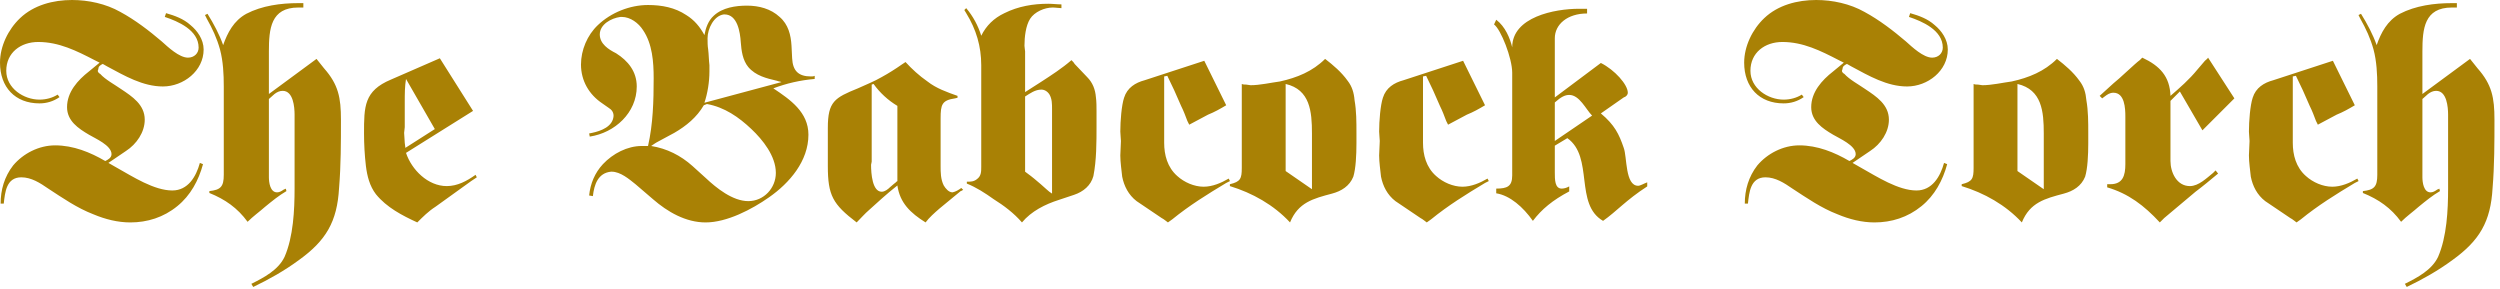
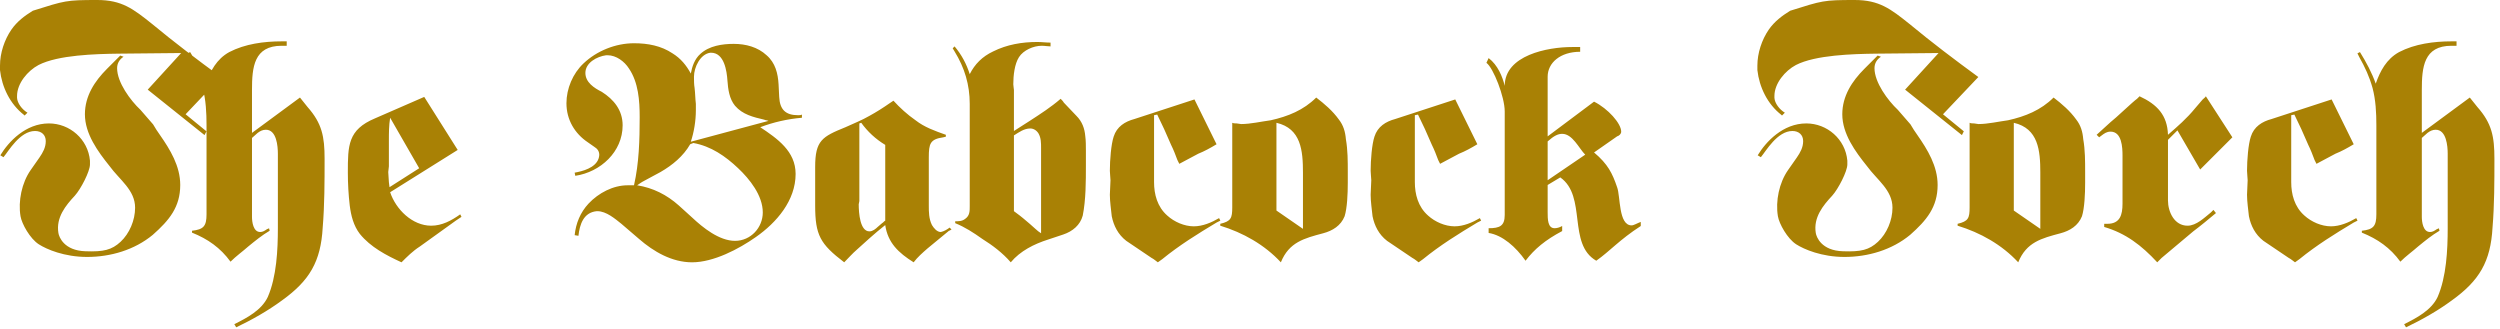
- <svg xmlns="http://www.w3.org/2000/svg" width="399" height="46" viewBox="0 0 399 46" fill="none">
-   <path d="M32.5 7.9C32.5 11.3 29.3 13.8 26 13.8C22.8 13.8 19.9 12.1 17.1 10.6L16.4 10.2C16 10.4 15.7 10.6 15.7 11L15.6 11.3C15.6 11.5 15.8 11.7 16 11.8C16.8 12.7 18.3 13.5 19.3 14.2C21.1 15.4 23.1 16.7 23.1 19.1C23.1 21.1 21.8 23 20.1 24.1L17.3 26L18.7 26.8C21.2 28.2 24.6 30.4 27.5 30.4C30 30.4 31.3 28.2 31.9 26L32.4 26.2C31.7 28.8 30.4 31.2 28.3 32.9C26.1 34.7 23.5 35.5 20.8 35.5C18.8 35.5 16.8 35 14.9 34.2C12.3 33.2 10 31.6 7.7 30.1C6.4 29.2 5 28.3 3.4 28.3C1 28.3 0.8 30.7 0.6 32.5H0.1C0.1 30.3 0.7 28.2 2.1 26.4C3.7 24.5 6.2 23.2 8.8 23.2C11.7 23.2 14.4 24.3 16.8 25.7C17.2 25.5 17.8 25.2 17.8 24.6C17.8 23.2 15.2 22.1 14.2 21.5C12.5 20.5 10.7 19.3 10.7 17.1C10.7 14.7 12.4 12.8 14.2 11.4L15.9 10L15.1 9.6C12.2 8.1 9.4 6.7 6.1 6.7C3.3 6.7 1 8.4 1 11.3C1 14.1 3.8 15.9 6.3 15.9C7.4 15.9 8.4 15.6 9.2 15.1L9.5 15.5C8.5 16.2 7.4 16.5 6.3 16.5C2.4 16.5 0 13.9 0 10C0 7.4 1.3 4.7 3.2 2.9C5.4 0.8 8.5 9.60827e-05 11.5 9.60827e-05C14.1 9.60827e-05 16.9 0.6 19.2 1.9C21.6 3.2 23.8 4.9 25.8 6.6C26.8 7.5 28.6 9.2 30 9.2C31 9.2 31.7 8.5 31.7 7.6C31.7 4.8 28.4 3.4 26.3 2.7L26.5 2.1C27.9 2.5 29.3 3 30.4 4C31.5 4.9 32.5 6.3 32.5 7.9ZM54.415 19.1C54.415 22.7 54.415 26.4 54.115 30C53.815 35.4 52.015 38.4 47.715 41.5C45.415 43.2 42.915 44.6 40.415 45.8L40.115 45.3C42.115 44.3 44.415 43.1 45.415 41C46.815 37.8 47.015 33.5 47.015 30.1V18.3C47.015 17.1 46.815 14.5 45.115 14.5C44.615 14.5 44.215 14.7 43.815 15L42.915 15.8V28.3C42.915 29.1 43.115 30.7 44.215 30.7C44.615 30.7 44.915 30.5 45.215 30.3C45.315 30.2 45.515 30.2 45.615 30.1L45.715 30.5C44.515 31.2 43.415 32.1 42.315 33C41.415 33.8 40.415 34.5 39.515 35.4C37.915 33.2 35.915 31.8 33.415 30.8V30.5C35.215 30.3 35.715 29.8 35.715 27.9V13.8C35.715 11.8 35.615 9.8 35.115 7.9C34.615 6.1 33.915 4.6 33.015 3L32.715 2.4L33.115 2.2C34.115 3.8 35.015 5.5 35.615 7.2C36.315 5.2 37.315 3.3 39.315 2.2C41.815 0.9 44.815 0.5 47.615 0.5H48.415V1.2H47.615C43.215 1.2 42.915 4.6 42.915 8.2V15L50.515 9.4L51.715 10.9C54.015 13.5 54.415 15.6 54.415 19.1ZM76.099 28.3L75.199 28.9L69.499 33C68.399 33.7 67.499 34.6 66.599 35.5C64.199 34.4 61.699 33.1 59.999 31C58.999 29.7 58.599 28.1 58.399 26.5C58.199 24.8 58.099 23 58.099 21.3C58.099 17 58.099 14.5 62.399 12.7L70.199 9.3L75.499 17.7L64.799 24.4C65.699 27.1 68.299 29.7 71.299 29.7C72.999 29.7 74.499 28.9 75.899 27.9L76.099 28.3ZM69.399 20.6L64.799 12.6C64.599 13.8 64.599 15 64.599 16.3V20.3C64.599 20.5 64.499 21 64.499 21.2C64.499 21.7 64.599 22.3 64.599 22.8L64.699 23.6L69.399 20.6ZM130.025 12.6C127.725 12.8 125.525 13.3 123.425 14.1C126.125 15.9 129.025 17.9 129.025 21.5C129.025 25.7 126.025 29.2 122.725 31.5C120.025 33.4 116.025 35.5 112.625 35.5C109.425 35.5 106.525 33.8 104.225 31.8L101.425 29.4C100.425 28.6 99.025 27.4 97.625 27.4H97.525C95.425 27.6 94.825 29.5 94.625 31.3L94.025 31.2C94.225 29.3 94.925 27.6 96.225 26.2C97.825 24.5 100.125 23.3 102.425 23.3H103.425C104.225 19.8 104.325 16.1 104.325 12.5C104.325 9.9 104.125 7 102.625 4.8C101.925 3.7 100.625 2.7 99.225 2.7H99.025C97.525 2.9 95.725 3.9 95.725 5.5C95.725 7 97.125 7.9 98.325 8.5C100.225 9.7 101.625 11.4 101.625 13.8C101.625 18 98.125 21.2 94.125 21.8L94.025 21.3L94.525 21.2C95.925 20.9 97.825 20.2 97.925 18.5C97.925 17.9 97.625 17.5 97.125 17.2L96.125 16.5C94.025 15.1 92.725 12.9 92.725 10.3C92.725 8 93.725 5.6 95.425 4C97.525 2 100.525 0.8 103.425 0.8C105.625 0.8 107.725 1.2 109.525 2.4C110.825 3.2 111.725 4.3 112.425 5.6C112.625 4.5 113.025 3.3 113.925 2.5C115.325 1.2 117.425 0.9 119.225 0.9C121.125 0.9 123.025 1.4 124.425 2.7C125.825 3.9 126.225 5.6 126.325 7.3L126.425 9.3C126.525 11.3 127.425 12.2 129.425 12.2C129.625 12.2 129.825 12.2 130.025 12.1V12.6ZM124.725 13.1C124.525 13 124.225 13 124.025 12.9C122.325 12.5 120.625 12.1 119.425 10.7C118.525 9.6 118.325 8.1 118.225 6.7C118.125 5.2 117.725 2.3 115.625 2.3H115.525C113.925 2.5 112.925 4.6 112.925 6.1C112.925 6.7 112.925 7.3 113.025 7.9C113.125 8.7 113.125 9.6 113.225 10.4V11.4C113.225 13.1 112.925 14.9 112.425 16.4L124.725 13.1ZM123.825 27.6C123.825 24.9 121.725 22.3 119.925 20.6C117.925 18.7 115.625 17.1 112.825 16.6L112.325 16.8C111.225 18.7 109.525 20.1 107.625 21.2L105.025 22.6C104.625 22.8 104.225 23.1 103.925 23.3C106.425 23.7 108.625 24.8 110.525 26.5L112.625 28.4C114.325 30 116.925 32.1 119.425 32.1C121.925 32.1 123.825 30 123.825 27.6ZM153.722 30.3C153.522 30.4 153.422 30.5 153.322 30.5L149.922 33.3C149.122 34 148.322 34.7 147.722 35.5C145.322 34 143.622 32.4 143.222 29.6C142.322 30.3 141.522 31 140.722 31.7L138.722 33.5C138.022 34.1 137.422 34.8 136.722 35.5C132.922 32.6 132.122 31.2 132.122 26.5V20.4C132.122 16.2 133.222 15.6 136.922 14.1C138.222 13.5 139.522 13 140.722 12.3C141.822 11.7 142.922 11 143.922 10.3L144.522 9.9C145.522 11 146.722 12.1 148.022 13C149.422 14.1 151.122 14.7 152.822 15.3V15.6L152.422 15.7C150.322 16 150.122 16.7 150.122 18.9V26.5C150.122 27.5 150.122 28.6 150.622 29.6C150.922 30.1 151.422 30.7 152.022 30.7C152.522 30.6 153.022 30.3 153.422 30L153.722 30.3ZM143.222 28.9V16.9C141.722 16 140.422 14.8 139.422 13.4L139.122 13.5V25.8C139.122 25.9 139.022 26.2 139.022 26.3C139.022 27.7 139.222 30.6 140.722 30.6C141.222 30.6 141.722 30.2 142.022 29.9L142.722 29.3C142.922 29.2 143.022 29 143.222 28.9ZM175.006 20.1C175.006 22.7 175.006 25.6 174.506 28.1C174.106 29.6 172.906 30.6 171.406 31.1L169.006 31.9C166.806 32.6 164.606 33.7 163.106 35.5C161.806 34 160.206 32.8 158.606 31.8C157.206 30.8 155.806 29.9 154.306 29.3V29C154.906 29 155.406 29 155.906 28.6C156.606 28.1 156.606 27.4 156.606 26.6V10.4C156.606 7.4 155.806 4.7 154.206 2.1L153.906 1.6L154.206 1.3C155.306 2.6 156.106 4.1 156.606 5.7C157.406 4.1 158.606 2.9 160.306 2.1C162.506 1 164.906 0.6 167.306 0.6C168.006 0.6 168.706 0.7 169.406 0.7V1.3C169.006 1.3 168.506 1.2 168.006 1.2C166.706 1.2 165.106 1.9 164.406 3C163.706 4.1 163.506 5.9 163.506 7.3C163.506 7.6 163.606 8 163.606 8.2V14.7L166.106 13.1C167.806 12 169.506 10.9 171.006 9.6C171.206 9.8 171.406 10 171.506 10.2L173.506 12.3C174.406 13.2 174.806 14.3 174.906 15.5C175.006 16.2 175.006 17.1 175.006 17.8V20.1ZM167.906 30.9V17.4C167.906 16.6 167.906 15.8 167.506 15.1C167.206 14.6 166.706 14.3 166.206 14.3C165.206 14.3 164.406 14.9 163.606 15.4V27.4L164.006 27.7C164.706 28.2 165.406 28.8 166.106 29.4L167.006 30.2C167.306 30.5 167.606 30.7 167.906 30.9ZM196.302 28.9L195.702 29.2C192.702 31 189.802 32.8 187.102 35L186.402 35.5C186.102 35.3 185.802 35 185.402 34.8L181.402 32.1C180.102 31.1 179.402 29.7 179.102 28.2C179.002 27.2 178.802 25.9 178.802 24.8C178.802 24.1 178.902 23.2 178.902 22.5C178.902 22.1 178.802 21.5 178.802 21C178.802 19.3 179.002 16.8 179.402 15.6C179.902 14 181.202 13.2 182.702 12.8L192.202 9.7L195.702 16.8C194.702 17.4 193.802 17.9 192.802 18.3C191.802 18.8 190.802 19.4 189.802 19.9L189.502 19.3C189.202 18.5 188.902 17.7 188.502 16.9L187.402 14.4L186.302 12.1L185.802 12.2V22.8C185.802 24.7 186.302 26.7 187.902 28.1C189.002 29.1 190.602 29.8 192.102 29.8C193.502 29.8 194.902 29.2 196.102 28.5L196.302 28.9ZM216.489 22.9C216.489 24.7 216.389 26.9 215.989 28.2C215.389 29.7 214.089 30.5 212.589 30.9C209.589 31.7 207.189 32.3 205.889 35.5C203.289 32.7 199.889 30.8 196.289 29.7V29.4C197.989 29 198.189 28.5 198.189 26.8V13.4C198.389 13.5 198.689 13.5 198.889 13.5C199.089 13.5 199.389 13.6 199.589 13.6C201.089 13.6 202.789 13.2 204.289 13C206.989 12.4 209.489 11.4 211.489 9.4C212.789 10.4 214.089 11.5 215.089 12.9C215.789 13.8 216.089 14.8 216.189 16C216.489 17.7 216.489 19.5 216.489 21.2V22.9ZM209.389 30.2V21.3C209.389 17.8 209.089 14.3 205.189 13.4V27.3L209.389 30.2ZM237.611 28.9L237.011 29.2C234.011 31 231.111 32.8 228.411 35L227.711 35.5C227.411 35.3 227.111 35 226.711 34.8L222.711 32.1C221.411 31.1 220.711 29.7 220.411 28.2C220.311 27.2 220.111 25.9 220.111 24.8C220.111 24.1 220.211 23.2 220.211 22.5C220.211 22.1 220.111 21.5 220.111 21C220.111 19.3 220.311 16.8 220.711 15.6C221.211 14 222.511 13.2 224.011 12.8L233.511 9.7L237.011 16.8C236.011 17.4 235.111 17.9 234.111 18.3C233.111 18.8 232.111 19.4 231.111 19.9L230.811 19.3C230.511 18.5 230.211 17.7 229.811 16.9L228.711 14.4L227.611 12.1L227.111 12.2V22.8C227.111 24.7 227.611 26.7 229.211 28.1C230.311 29.1 231.911 29.8 233.411 29.8C234.811 29.8 236.211 29.2 237.411 28.5L237.611 28.9ZM262.898 29.75C259.498 31.95 258.048 33.7 255.848 35.25C251.248 32.6 254.398 25.05 250.148 22.05L248.148 23.25V27.55C248.148 28.65 248.148 30.1 249.248 30.1C249.598 30.1 249.998 30 250.448 29.75V30.55C247.798 31.95 246.048 33.4 244.648 35.25C243.098 33.05 240.998 31.2 238.798 30.85V30.1C240.548 30.1 241.348 29.75 241.348 28V11.6C241.348 9.3 239.548 4.7 238.448 3.9L238.798 3.15C240.248 4.25 240.998 6.1 241.348 7.55C241.348 2.7 248.148 1.4 251.998 1.4H253.298V2.15C250.148 2.15 248.148 3.9 248.148 6.1V15.55L255.498 10.05C257.698 11.15 259.798 13.5 259.798 14.8C259.798 15.15 259.498 15.45 259.148 15.55L255.498 18.1C257.698 19.95 258.398 21.4 259.148 23.6C259.698 25.05 259.348 29.65 261.448 29.65C261.798 29.65 262.348 29.3 262.898 29.1V29.75ZM254.098 18.45C253.098 17.45 252.098 15.15 250.448 15.15C249.798 15.15 249.148 15.45 248.148 16.35V22.5L254.098 18.45ZM310.869 7.9C310.869 11.3 307.669 13.8 304.369 13.8C301.169 13.8 298.269 12.1 295.469 10.6L294.769 10.2C294.369 10.4 294.069 10.6 294.069 11L293.969 11.3C293.969 11.5 294.169 11.7 294.369 11.8C295.169 12.7 296.669 13.5 297.669 14.2C299.469 15.4 301.469 16.7 301.469 19.1C301.469 21.1 300.169 23 298.469 24.1L295.669 26L297.069 26.8C299.569 28.2 302.969 30.4 305.869 30.4C308.369 30.4 309.669 28.2 310.269 26L310.769 26.2C310.069 28.8 308.769 31.2 306.669 32.9C304.469 34.7 301.869 35.5 299.169 35.5C297.169 35.5 295.169 35 293.269 34.2C290.669 33.2 288.369 31.6 286.069 30.1C284.769 29.2 283.369 28.3 281.769 28.3C279.369 28.3 279.169 30.7 278.969 32.5H278.469C278.469 30.3 279.069 28.2 280.469 26.4C282.069 24.5 284.569 23.2 287.169 23.2C290.069 23.2 292.769 24.3 295.169 25.7C295.569 25.5 296.169 25.2 296.169 24.6C296.169 23.2 293.569 22.1 292.569 21.5C290.869 20.5 289.069 19.3 289.069 17.1C289.069 14.7 290.769 12.8 292.569 11.4L294.269 10L293.469 9.6C290.569 8.1 287.769 6.7 284.469 6.7C281.669 6.7 279.369 8.4 279.369 11.3C279.369 14.1 282.169 15.9 284.669 15.9C285.769 15.9 286.769 15.6 287.569 15.1L287.869 15.5C286.869 16.2 285.769 16.5 284.669 16.5C280.769 16.5 278.369 13.9 278.369 10C278.369 7.4 279.669 4.7 281.569 2.9C283.769 0.8 286.869 9.60827e-05 289.869 9.60827e-05C292.469 9.60827e-05 295.269 0.6 297.569 1.9C299.969 3.2 302.169 4.9 304.169 6.6C305.169 7.5 306.969 9.2 308.369 9.2C309.369 9.2 310.069 8.5 310.069 7.6C310.069 4.8 306.769 3.4 304.669 2.7L304.869 2.1C306.269 2.5 307.669 3 308.769 4C309.869 4.9 310.869 6.3 310.869 7.9ZM333.286 22.9C333.286 24.7 333.186 26.9 332.786 28.2C332.186 29.7 330.886 30.5 329.386 30.9C326.386 31.7 323.986 32.3 322.686 35.5C320.086 32.7 316.686 30.8 313.086 29.7V29.4C314.786 29 314.986 28.5 314.986 26.8V13.4C315.186 13.5 315.486 13.5 315.686 13.5C315.886 13.5 316.186 13.6 316.386 13.6C317.886 13.6 319.586 13.2 321.086 13C323.786 12.4 326.286 11.4 328.286 9.4C329.586 10.4 330.886 11.5 331.886 12.9C332.586 13.8 332.886 14.8 332.986 16C333.286 17.7 333.286 19.5 333.286 21.2V22.9ZM326.186 30.2V21.3C326.186 17.8 325.886 14.3 321.986 13.4V27.3L326.186 30.2ZM356.607 15.7L351.507 20.8L347.907 14.6L346.407 16.1V25.7C346.407 27.5 347.407 29.7 349.507 29.7C350.907 29.7 352.207 28.4 353.207 27.6L353.607 27.2L354.007 27.7C352.807 28.7 351.607 29.7 350.407 30.6L345.407 34.8L344.707 35.5C342.207 32.8 339.707 30.9 336.307 29.9V29.4H336.807C338.807 29.4 339.207 28 339.207 26.2V18.6C339.207 17.3 339.107 14.8 337.307 14.8C336.707 14.8 336.307 15.1 335.907 15.4C335.807 15.5 335.607 15.6 335.507 15.7L335.107 15.3L337.307 13.3C338.107 12.7 340.907 10 341.507 9.6L341.907 9.2C344.707 10.5 346.307 12.2 346.407 15.3C347.907 14 349.407 12.7 350.707 11.1L351.907 9.7C352.107 9.5 352.307 9.4 352.407 9.2L356.607 15.7ZM376.429 28.9L375.829 29.2C372.829 31 369.929 32.8 367.229 35L366.529 35.5C366.229 35.3 365.929 35 365.529 34.8L361.529 32.1C360.229 31.1 359.529 29.7 359.229 28.2C359.129 27.2 358.929 25.9 358.929 24.8C358.929 24.1 359.029 23.2 359.029 22.5C359.029 22.1 358.929 21.5 358.929 21C358.929 19.3 359.129 16.8 359.529 15.6C360.029 14 361.329 13.2 362.829 12.8L372.329 9.7L375.829 16.8C374.829 17.4 373.929 17.9 372.929 18.3C371.929 18.8 370.929 19.4 369.929 19.9L369.629 19.3C369.329 18.5 369.029 17.7 368.629 16.9L367.529 14.4L366.429 12.1L365.929 12.2V22.8C365.929 24.7 366.429 26.7 368.029 28.1C369.129 29.1 370.729 29.8 372.229 29.8C373.629 29.8 375.029 29.2 376.229 28.5L376.429 28.9ZM398.116 19.1C398.116 22.7 398.116 26.4 397.816 30C397.516 35.4 395.716 38.4 391.416 41.5C389.116 43.2 386.616 44.6 384.116 45.8L383.816 45.3C385.816 44.3 388.116 43.1 389.116 41C390.516 37.8 390.716 33.5 390.716 30.1V18.3C390.716 17.1 390.516 14.5 388.816 14.5C388.316 14.5 387.916 14.7 387.516 15L386.616 15.8V28.3C386.616 29.1 386.816 30.7 387.916 30.7C388.316 30.7 388.616 30.5 388.916 30.3C389.016 30.2 389.216 30.2 389.316 30.1L389.416 30.5C388.216 31.2 387.116 32.1 386.016 33C385.116 33.8 384.116 34.5 383.216 35.4C381.616 33.2 379.616 31.8 377.116 30.8V30.5C378.916 30.3 379.416 29.8 379.416 27.9V13.8C379.416 11.8 379.316 9.8 378.816 7.9C378.316 6.1 377.616 4.6 376.716 3L376.416 2.4L376.816 2.2C377.816 3.8 378.716 5.5 379.316 7.2C380.016 5.2 381.016 3.3 383.016 2.2C385.516 0.9 388.516 0.5 391.316 0.5H392.116V1.2H391.316C386.916 1.2 386.616 4.6 386.616 8.2V15L394.216 9.4L395.416 10.9C397.716 13.5 398.116 15.6 398.116 19.1Z" fill="#A98105" />
+ <svg xmlns="http://www.w3.org/2000/svg" width="396" height="52" viewBox="0 0 396 52" fill="none">
+   <path d="M4.35 17.85L3.9 18.3L3.8 18.2C1.6 16.5 0.3 13.8 1.19209e-07 11.1V10.4C1.19209e-07 8.4 0.7 6.3 1.8 4.7C2.7 3.4 3.9 2.5 5.2 1.7C10.3 0.1 10.45 3.57628e-07 15.4 3.57628e-07C19.3 3.57628e-07 21.1 1.4 24.1 3.8C27.6 6.7 31.3 9.5 35 12.2L29.4 18.1L32.7 20.8L32.4 21.4L23.4 14.2L28.7 8.4L18.7 8.5C15.15 8.55 9.2 8.7 6.1 10.3C4.4 11.2 2.7 13.2 2.7 15.2V15.5C2.75 16.35 3.5 17.35 4.35 17.85ZM22.25 17.4L24.25 19.7C24.6 20.3 24.95 20.85 25.35 21.4C26.95 23.7 28.55 26.3 28.55 29.3C28.55 32.8 26.8 34.9 24.2 37.2C21.3 39.6 17.5 40.7 13.8 40.7C10.2 40.7 7.4 39.5 6.15 38.7C4.75 37.8 3.45 35.45 3.25 34.25C2.85 31.85 3.45 28.95 4.85 26.95L6.25 24.95C6.8 24.15 7.25 23.35 7.25 22.35C7.25 21.35 6.55 20.75 5.55 20.75C3.15 20.75 1.35 23.95 0.55 24.9L0.05 24.6C1.35 22.45 4.05 19.55 7.75 19.55C11.05 19.55 13.95 22.05 14.25 25.45V26.05C14.25 27.15 12.8 29.95 11.85 31C10.4 32.55 8.85 34.45 9.25 36.9C9.35 37.55 10.15 39.7 13.55 39.8C16.4 39.9 17.7 39.6 19.1 38.3C20.5 37 21.4 34.9 21.4 32.9C21.4 30.1 18.95 28.5 17.35 26.3C15.5 24 13.45 21.2 13.45 18.1C13.45 15.2 15 12.85 16.95 10.9L19.05 8.8L19.6 9H19.55C18.95 9.4 18.55 10 18.55 10.8C18.55 13.05 20.65 15.9 22.25 17.4ZM51.415 25.15C51.415 28.75 51.415 32.45 51.115 36.05C50.815 41.45 49.015 44.45 44.715 47.55C42.415 49.25 39.915 50.65 37.415 51.85L37.115 51.35C39.115 50.35 41.415 49.15 42.415 47.05C43.815 43.85 44.015 39.55 44.015 36.15V24.35C44.015 23.15 43.815 20.55 42.115 20.55C41.615 20.55 41.215 20.75 40.815 21.05L39.915 21.85V34.35C39.915 35.15 40.115 36.75 41.215 36.75C41.615 36.75 41.915 36.55 42.215 36.35C42.315 36.25 42.515 36.25 42.615 36.15L42.715 36.55C41.515 37.25 40.415 38.15 39.315 39.05C38.415 39.85 37.415 40.55 36.515 41.45C34.915 39.25 32.915 37.85 30.415 36.85V36.55C32.215 36.35 32.715 35.85 32.715 33.95V19.85C32.715 17.85 32.615 15.85 32.115 13.95C31.615 12.15 30.915 10.65 30.015 9.05L29.715 8.45L30.115 8.25C31.115 9.85 32.015 11.55 32.615 13.25C33.315 11.25 34.315 9.35 36.315 8.25C38.815 6.95 41.815 6.55 44.615 6.55H45.415V7.25H44.615C40.215 7.25 39.915 10.65 39.915 14.25V21.05L47.515 15.45L48.715 16.95C51.015 19.55 51.415 21.65 51.415 25.15ZM73.099 34.35L72.199 34.95L66.499 39.05C65.399 39.75 64.499 40.65 63.599 41.55C61.199 40.45 58.699 39.15 56.999 37.05C55.999 35.75 55.599 34.15 55.399 32.55C55.199 30.85 55.099 29.05 55.099 27.35C55.099 23.05 55.099 20.55 59.399 18.75L67.199 15.35L72.499 23.75L61.799 30.45C62.699 33.15 65.299 35.75 68.299 35.75C69.999 35.75 71.499 34.95 72.899 33.95L73.099 34.35ZM66.399 26.65L61.799 18.65C61.599 19.85 61.599 21.05 61.599 22.35V26.35C61.599 26.55 61.499 27.05 61.499 27.25C61.499 27.75 61.599 28.35 61.599 28.85L61.699 29.65L66.399 26.65ZM127.025 18.15V18.65C124.725 18.85 122.525 19.35 120.425 20.15C123.125 21.95 126.025 23.95 126.025 27.55C126.025 31.75 123.025 35.25 119.725 37.55C117.025 39.45 113.025 41.55 109.625 41.55C106.425 41.55 103.525 39.85 101.225 37.85L98.425 35.45C97.425 34.65 96.025 33.45 94.625 33.45H94.525C92.425 33.65 91.825 35.55 91.625 37.35L91.025 37.25C91.225 35.35 91.925 33.65 93.225 32.25C94.825 30.55 97.125 29.35 99.425 29.35H100.425C101.225 25.85 101.325 22.15 101.325 18.55C101.325 15.95 101.125 13.05 99.625 10.85C98.925 9.75 97.625 8.75 96.225 8.75H96.025C94.525 8.95 92.725 9.95 92.725 11.55C92.725 13.05 94.125 13.95 95.325 14.55C97.225 15.75 98.625 17.45 98.625 19.85C98.625 24.05 95.125 27.25 91.125 27.85L91.025 27.35L91.525 27.25C92.925 26.95 94.825 26.25 94.925 24.55C94.925 23.95 94.625 23.55 94.125 23.25L93.125 22.55C91.025 21.15 89.725 18.95 89.725 16.35C89.725 14.05 90.725 11.65 92.425 10.05C94.525 8.05 97.525 6.85 100.425 6.85C102.625 6.85 104.725 7.25 106.525 8.45C107.825 9.25 108.725 10.35 109.425 11.65C109.625 10.55 110.025 9.35 110.925 8.55C112.325 7.25 114.425 6.95 116.225 6.95C118.125 6.95 120.025 7.45 121.425 8.75C122.825 9.95 123.225 11.65 123.325 13.35L123.425 15.35C123.525 17.35 124.425 18.25 126.425 18.25C126.625 18.25 126.825 18.25 127.025 18.15ZM109.425 22.45L121.725 19.15C121.525 19.05 121.225 19.05 121.025 18.95C119.325 18.55 117.625 18.15 116.425 16.75C115.525 15.65 115.325 14.15 115.225 12.75C115.125 11.25 114.725 8.35 112.625 8.35H112.525C110.925 8.55 109.925 10.65 109.925 12.15C109.925 12.75 109.925 13.35 110.025 13.95C110.125 14.75 110.125 15.65 110.225 16.45V17.45C110.225 19.15 109.925 20.95 109.425 22.45ZM120.825 33.65C120.825 30.95 118.725 28.35 116.925 26.65C114.925 24.75 112.625 23.15 109.825 22.65L109.325 22.85C108.225 24.75 106.525 26.15 104.625 27.25L102.025 28.65C101.625 28.85 101.225 29.15 100.925 29.35C103.425 29.75 105.625 30.85 107.525 32.55L109.625 34.45C111.325 36.05 113.925 38.15 116.425 38.15C118.925 38.15 120.825 36.05 120.825 33.65ZM150.422 36.05L150.722 36.35C150.522 36.45 150.422 36.55 150.322 36.55L146.922 39.35C146.122 40.05 145.322 40.75 144.722 41.55C142.322 40.05 140.622 38.45 140.222 35.65C139.322 36.35 138.522 37.05 137.722 37.75L135.722 39.55C135.022 40.15 134.422 40.85 133.722 41.55C129.922 38.65 129.122 37.25 129.122 32.55V26.45C129.122 22.25 130.222 21.65 133.922 20.15C135.222 19.55 136.522 19.05 137.722 18.35C138.822 17.75 139.922 17.05 140.922 16.35L141.522 15.95C142.522 17.05 143.722 18.15 145.022 19.05C146.422 20.15 148.122 20.75 149.822 21.35V21.65L149.422 21.75C147.322 22.05 147.122 22.75 147.122 24.95V32.55C147.122 33.55 147.122 34.65 147.622 35.65C147.922 36.15 148.422 36.75 149.022 36.75C149.522 36.65 150.022 36.35 150.422 36.05ZM140.222 34.95V22.95C138.722 22.05 137.422 20.85 136.422 19.45L136.122 19.55V31.85C136.122 31.95 136.022 32.25 136.022 32.35C136.022 33.75 136.222 36.65 137.722 36.65C138.222 36.65 138.722 36.25 139.022 35.95L139.722 35.35C139.922 35.25 140.022 35.05 140.222 34.95ZM172.006 23.85V26.15C172.006 28.75 172.006 31.65 171.506 34.15C171.106 35.65 169.906 36.65 168.406 37.15L166.006 37.95C163.806 38.65 161.606 39.75 160.106 41.55C158.806 40.05 157.206 38.85 155.606 37.85C154.206 36.85 152.806 35.95 151.306 35.35V35.05C151.906 35.05 152.406 35.05 152.906 34.65C153.606 34.15 153.606 33.45 153.606 32.65V16.45C153.606 13.45 152.806 10.75 151.206 8.15L150.906 7.65L151.206 7.35C152.306 8.65 153.106 10.15 153.606 11.75C154.406 10.15 155.606 8.95 157.306 8.15C159.506 7.05 161.906 6.65 164.306 6.65C165.006 6.65 165.706 6.75 166.406 6.75V7.35C166.006 7.35 165.506 7.25 165.006 7.25C163.706 7.25 162.106 7.95 161.406 9.05C160.706 10.15 160.506 11.95 160.506 13.35C160.506 13.65 160.606 14.05 160.606 14.25V20.75L163.106 19.15C164.806 18.05 166.506 16.95 168.006 15.65C168.206 15.85 168.406 16.05 168.506 16.25L170.506 18.35C171.406 19.25 171.806 20.35 171.906 21.55C172.006 22.25 172.006 23.15 172.006 23.85ZM164.906 36.95V23.45C164.906 22.65 164.906 21.85 164.506 21.15C164.206 20.65 163.706 20.35 163.206 20.35C162.206 20.35 161.406 20.95 160.606 21.45V33.45L161.006 33.75C161.706 34.25 162.406 34.85 163.106 35.45L164.006 36.25C164.306 36.55 164.606 36.75 164.906 36.95ZM193.302 34.95L192.702 35.25C189.702 37.05 186.802 38.85 184.102 41.05L183.402 41.55C183.102 41.35 182.802 41.05 182.402 40.85L178.402 38.15C177.102 37.15 176.402 35.75 176.102 34.25C176.002 33.25 175.802 31.95 175.802 30.85C175.802 30.15 175.902 29.25 175.902 28.55C175.902 28.15 175.802 27.55 175.802 27.05C175.802 25.35 176.002 22.85 176.402 21.65C176.902 20.05 178.202 19.25 179.702 18.85L189.202 15.75L192.702 22.85C191.702 23.45 190.802 23.95 189.802 24.35C188.802 24.85 187.802 25.45 186.802 25.95L186.502 25.35C186.202 24.55 185.902 23.75 185.502 22.95L184.402 20.45L183.302 18.15L182.802 18.25V28.85C182.802 30.75 183.302 32.75 184.902 34.15C186.002 35.15 187.602 35.85 189.102 35.85C190.502 35.85 191.902 35.25 193.102 34.55L193.302 34.95ZM213.489 27.25V28.95C213.489 30.75 213.389 32.95 212.989 34.25C212.389 35.75 211.089 36.55 209.589 36.95C206.589 37.75 204.189 38.35 202.889 41.55C200.289 38.75 196.889 36.85 193.289 35.75V35.45C194.989 35.05 195.189 34.55 195.189 32.85V19.45C195.389 19.55 195.689 19.55 195.889 19.55C196.089 19.55 196.389 19.65 196.589 19.65C198.089 19.65 199.789 19.25 201.289 19.05C203.989 18.45 206.489 17.45 208.489 15.45C209.789 16.45 211.089 17.55 212.089 18.95C212.789 19.85 213.089 20.85 213.189 22.05C213.489 23.75 213.489 25.55 213.489 27.25ZM206.389 36.25V27.35C206.389 23.85 206.089 20.35 202.189 19.45V33.35L206.389 36.25ZM234.611 34.95L234.011 35.25C231.011 37.05 228.111 38.85 225.411 41.05L224.711 41.55C224.411 41.35 224.111 41.05 223.711 40.85L219.711 38.15C218.411 37.15 217.711 35.75 217.411 34.25C217.311 33.25 217.111 31.95 217.111 30.85C217.111 30.15 217.211 29.25 217.211 28.55C217.211 28.15 217.111 27.55 217.111 27.05C217.111 25.35 217.311 22.85 217.711 21.65C218.211 20.05 219.511 19.25 221.011 18.85L230.511 15.75L234.011 22.85C233.011 23.45 232.111 23.95 231.111 24.35C230.111 24.85 229.111 25.45 228.111 25.95L227.811 25.35C227.511 24.55 227.211 23.75 226.811 22.95L225.711 20.45L224.611 18.15L224.111 18.25V28.85C224.111 30.75 224.611 32.75 226.211 34.15C227.311 35.15 228.911 35.85 230.411 35.85C231.811 35.85 233.211 35.25 234.411 34.55L234.611 34.95ZM259.898 35.15V35.8C256.498 38 255.048 39.75 252.848 41.3C248.248 38.65 251.398 31.1 247.148 28.1L245.148 29.3V33.6C245.148 34.7 245.148 36.15 246.248 36.15C246.598 36.15 246.998 36.05 247.448 35.8V36.6C244.798 38 243.048 39.45 241.648 41.3C240.098 39.1 237.998 37.25 235.798 36.9V36.15C237.548 36.15 238.348 35.8 238.348 34.05V17.65C238.348 15.35 236.548 10.75 235.448 9.95L235.798 9.2C237.248 10.3 237.998 12.15 238.348 13.6C238.348 8.75 245.148 7.45 248.998 7.45H250.298V8.2C247.148 8.2 245.148 9.95 245.148 12.15V21.6L252.498 16.1C254.698 17.2 256.798 19.55 256.798 20.85C256.798 21.2 256.498 21.5 256.148 21.6L252.498 24.15C254.698 26 255.398 27.45 256.148 29.65C256.698 31.1 256.348 35.7 258.448 35.7C258.798 35.7 259.348 35.35 259.898 35.15ZM245.148 28.55L251.098 24.5C250.098 23.5 249.098 21.2 247.448 21.2C246.798 21.2 246.148 21.5 245.148 22.4V28.55ZM282.719 17.85L282.269 18.3L282.169 18.2C279.969 16.5 278.669 13.8 278.369 11.1V10.4C278.369 8.4 279.069 6.3 280.169 4.7C281.069 3.4 282.269 2.5 283.569 1.7C288.669 0.1 288.819 3.57628e-07 293.769 3.57628e-07C297.669 3.57628e-07 299.469 1.4 302.469 3.8C305.969 6.7 309.669 9.5 313.369 12.2L307.769 18.1L311.069 20.8L310.769 21.4L301.769 14.2L307.069 8.4L297.069 8.5C293.519 8.55 287.569 8.7 284.469 10.3C282.769 11.2 281.069 13.2 281.069 15.2V15.5C281.119 16.35 281.869 17.35 282.719 17.85ZM300.619 17.4L302.619 19.7C302.969 20.3 303.319 20.85 303.719 21.4C305.319 23.7 306.919 26.3 306.919 29.3C306.919 32.8 305.169 34.9 302.569 37.2C299.669 39.6 295.869 40.7 292.169 40.7C288.569 40.7 285.769 39.5 284.519 38.7C283.119 37.8 281.819 35.45 281.619 34.25C281.219 31.85 281.819 28.95 283.219 26.95L284.619 24.95C285.169 24.15 285.619 23.35 285.619 22.35C285.619 21.35 284.919 20.75 283.919 20.75C281.519 20.75 279.719 23.95 278.919 24.9L278.419 24.6C279.719 22.45 282.419 19.55 286.119 19.55C289.419 19.55 292.319 22.05 292.619 25.45V26.05C292.619 27.15 291.169 29.95 290.219 31C288.769 32.55 287.219 34.45 287.619 36.9C287.719 37.55 288.519 39.7 291.919 39.8C294.769 39.9 296.069 39.6 297.469 38.3C298.869 37 299.769 34.9 299.769 32.9C299.769 30.1 297.319 28.5 295.719 26.3C293.869 24 291.819 21.2 291.819 18.1C291.819 15.2 293.369 12.85 295.319 10.9L297.419 8.8L297.969 9H297.919C297.319 9.4 296.919 10 296.919 10.8C296.919 13.05 299.019 15.9 300.619 17.4ZM330.286 27.25V28.95C330.286 30.75 330.186 32.95 329.786 34.25C329.186 35.75 327.886 36.55 326.386 36.95C323.386 37.75 320.986 38.35 319.686 41.55C317.086 38.75 313.686 36.85 310.086 35.75V35.45C311.786 35.05 311.986 34.55 311.986 32.85V19.45C312.186 19.55 312.486 19.55 312.686 19.55C312.886 19.55 313.186 19.65 313.386 19.65C314.886 19.65 316.586 19.25 318.086 19.05C320.786 18.45 323.286 17.45 325.286 15.45C326.586 16.45 327.886 17.55 328.886 18.95C329.586 19.85 329.886 20.85 329.986 22.05C330.286 23.75 330.286 25.55 330.286 27.25ZM323.186 36.25V27.35C323.186 23.85 322.886 20.35 318.986 19.45V33.35L323.186 36.25ZM353.607 21.75L348.507 26.85L344.907 20.65L343.407 22.15V31.75C343.407 33.55 344.407 35.75 346.507 35.75C347.907 35.75 349.207 34.45 350.207 33.65L350.607 33.25L351.007 33.75C349.807 34.75 348.607 35.75 347.407 36.65L342.407 40.85L341.707 41.55C339.207 38.85 336.707 36.95 333.307 35.95V35.45H333.807C335.807 35.45 336.207 34.05 336.207 32.25V24.65C336.207 23.35 336.107 20.85 334.307 20.85C333.707 20.85 333.307 21.15 332.907 21.45C332.807 21.55 332.607 21.65 332.507 21.75L332.107 21.35L334.307 19.35C335.107 18.75 337.907 16.05 338.507 15.65L338.907 15.25C341.707 16.55 343.307 18.25 343.407 21.35C344.907 20.05 346.407 18.75 347.707 17.15L348.907 15.75C349.107 15.55 349.307 15.45 349.407 15.25L353.607 21.75ZM373.429 34.95L372.829 35.25C369.829 37.05 366.929 38.85 364.229 41.05L363.529 41.55C363.229 41.35 362.929 41.05 362.529 40.85L358.529 38.15C357.229 37.15 356.529 35.75 356.229 34.25C356.129 33.25 355.929 31.95 355.929 30.85C355.929 30.15 356.029 29.25 356.029 28.55C356.029 28.15 355.929 27.55 355.929 27.05C355.929 25.35 356.129 22.85 356.529 21.65C357.029 20.05 358.329 19.25 359.829 18.85L369.329 15.75L372.829 22.85C371.829 23.45 370.929 23.95 369.929 24.35C368.929 24.85 367.929 25.45 366.929 25.95L366.629 25.35C366.329 24.55 366.029 23.75 365.629 22.95L364.529 20.45L363.429 18.15L362.929 18.25V28.85C362.929 30.75 363.429 32.75 365.029 34.15C366.129 35.15 367.729 35.85 369.229 35.85C370.629 35.85 372.029 35.25 373.229 34.55L373.429 34.95ZM395.116 25.15C395.116 28.75 395.116 32.45 394.816 36.05C394.516 41.45 392.716 44.45 388.416 47.55C386.116 49.25 383.616 50.65 381.116 51.85L380.816 51.35C382.816 50.35 385.116 49.15 386.116 47.05C387.516 43.85 387.716 39.55 387.716 36.15V24.35C387.716 23.15 387.516 20.55 385.816 20.55C385.316 20.55 384.916 20.75 384.516 21.05L383.616 21.85V34.35C383.616 35.15 383.816 36.75 384.916 36.75C385.316 36.75 385.616 36.55 385.916 36.35C386.016 36.25 386.216 36.25 386.316 36.15L386.416 36.55C385.216 37.25 384.116 38.15 383.016 39.05C382.116 39.85 381.116 40.55 380.216 41.45C378.616 39.25 376.616 37.85 374.116 36.85V36.55C375.916 36.35 376.416 35.85 376.416 33.95V19.85C376.416 17.85 376.316 15.85 375.816 13.95C375.316 12.15 374.616 10.65 373.716 9.05L373.416 8.45L373.816 8.25C374.816 9.85 375.716 11.55 376.316 13.25C377.016 11.25 378.016 9.35 380.016 8.25C382.516 6.95 385.516 6.55 388.316 6.55H389.116V7.25H388.316C383.916 7.25 383.616 10.65 383.616 14.25V21.05L391.216 15.45L392.416 16.95C394.716 19.55 395.116 21.65 395.116 25.15Z" fill="#A98105" />
</svg>
